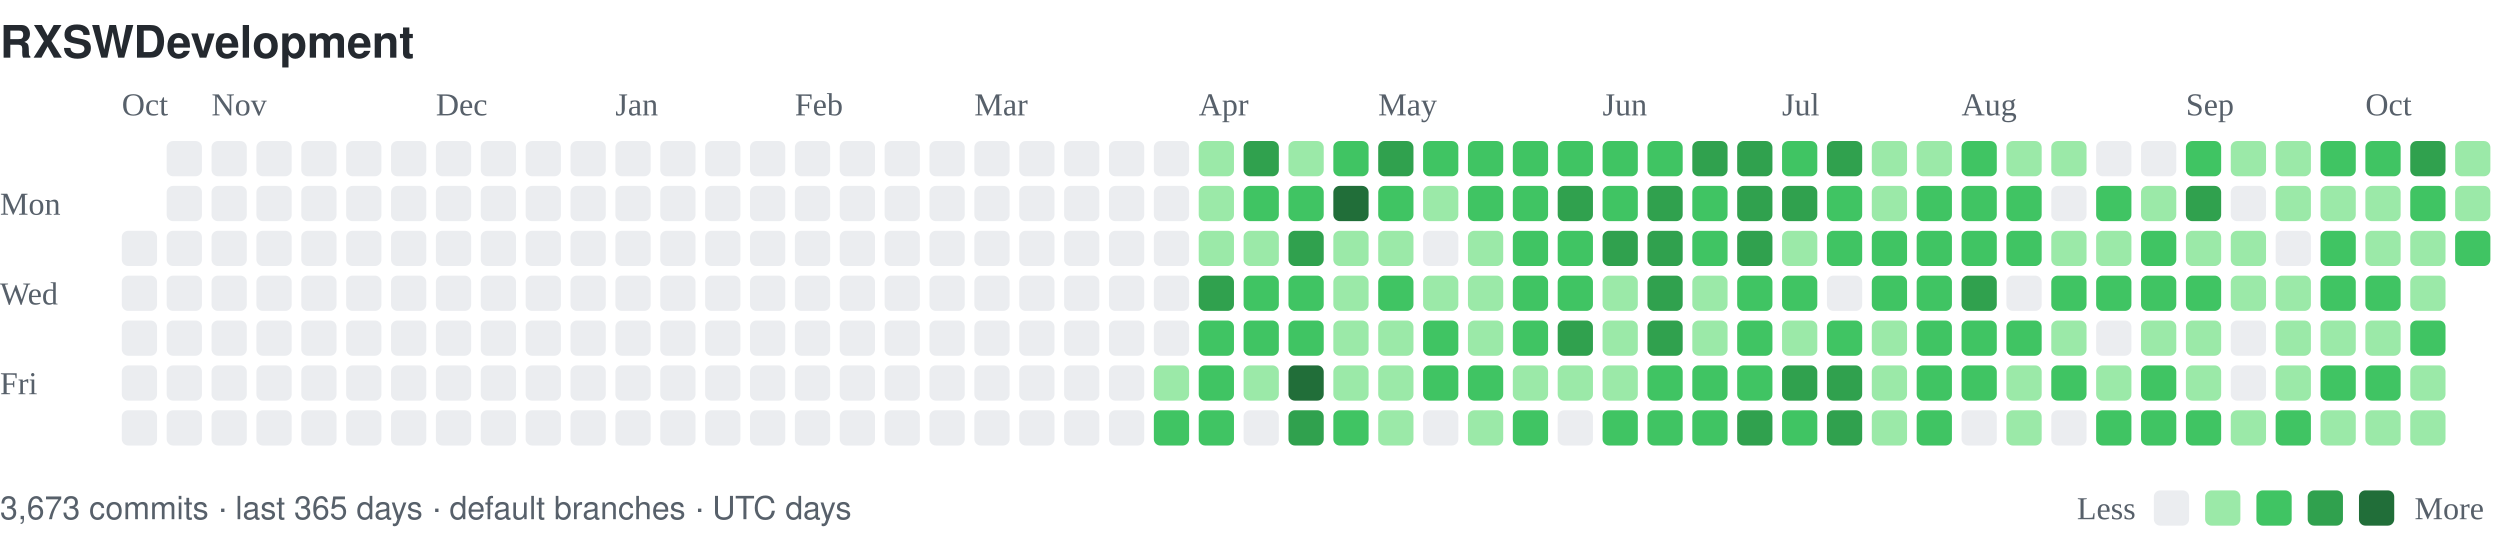
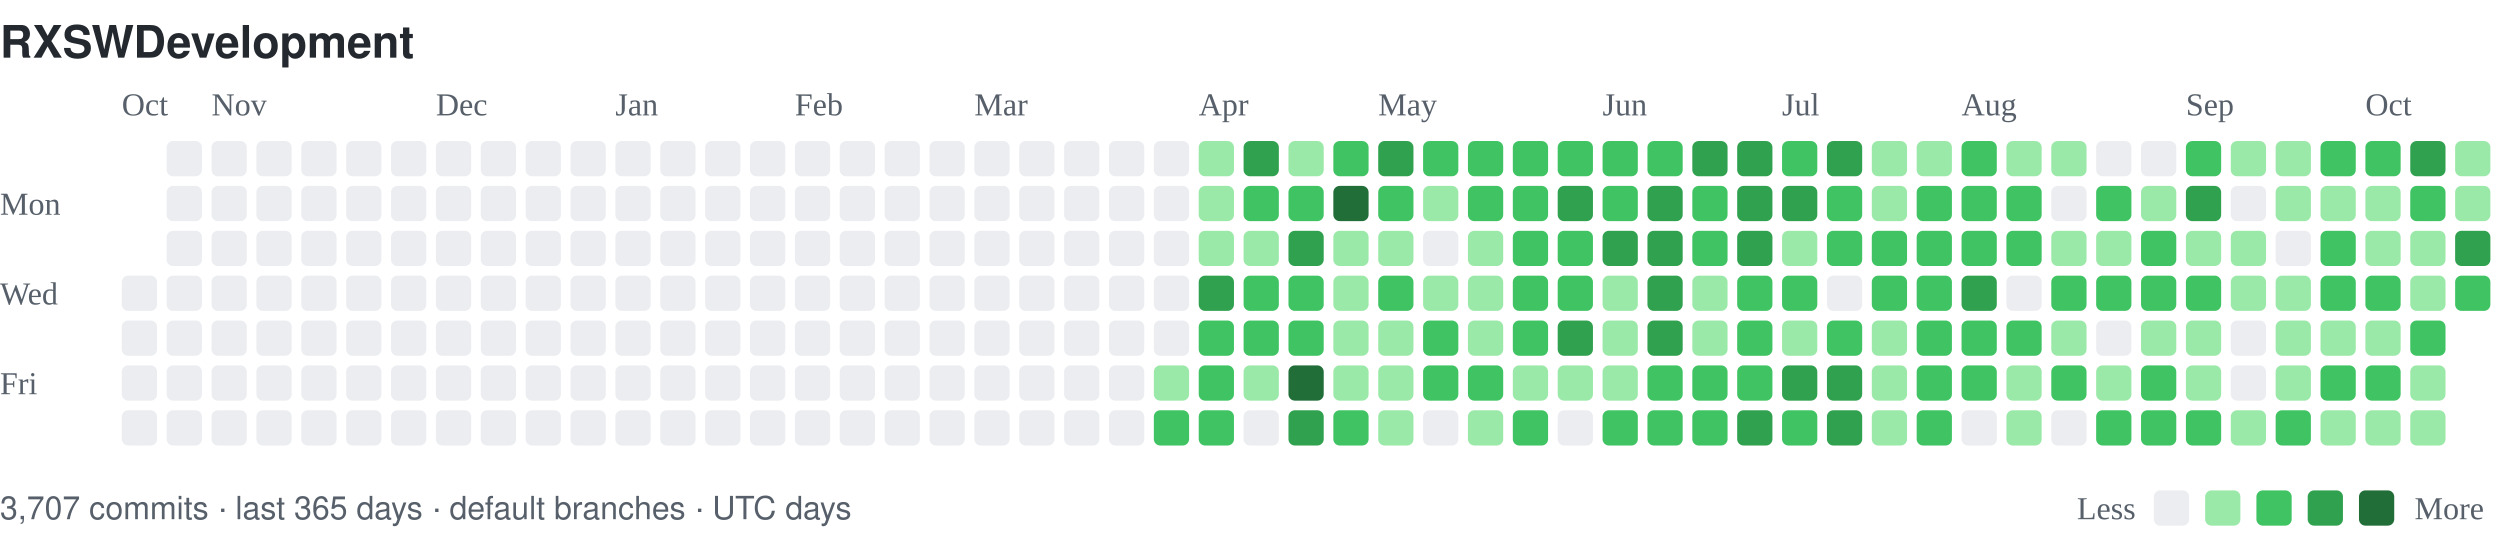
<svg xmlns="http://www.w3.org/2000/svg" width="780" height="170" viewBox="0 0 780 170" role="img">
  <text x="0" y="18" font-size="14" font-weight="600" fill="#24292f" font-family="ui-sans-serif,-apple-system,Segoe UI,Helvetica,Arial,sans-serif">RXSWDevelopment</text>
  <text x="0" y="67" font-size="10" fill="#57606a">Mon</text>
  <text x="0" y="95" font-size="10" fill="#57606a">Wed</text>
  <text x="0" y="123" font-size="10" fill="#57606a">Fri</text>
  <text x="38" y="36" font-size="10" fill="#57606a">Oct</text>
-   <rect x="38" y="72" width="11" height="11" rx="2" fill="#ebedf0" />
  <rect x="38" y="86" width="11" height="11" rx="2" fill="#ebedf0" />
  <rect x="38" y="100" width="11" height="11" rx="2" fill="#ebedf0" />
  <rect x="38" y="114" width="11" height="11" rx="2" fill="#ebedf0" />
  <rect x="38" y="128" width="11" height="11" rx="2" fill="#ebedf0" />
  <rect x="52" y="44" width="11" height="11" rx="2" fill="#ebedf0" />
  <rect x="52" y="58" width="11" height="11" rx="2" fill="#ebedf0" />
  <rect x="52" y="72" width="11" height="11" rx="2" fill="#ebedf0" />
  <rect x="52" y="86" width="11" height="11" rx="2" fill="#ebedf0" />
  <rect x="52" y="100" width="11" height="11" rx="2" fill="#ebedf0" />
  <rect x="52" y="114" width="11" height="11" rx="2" fill="#ebedf0" />
  <rect x="52" y="128" width="11" height="11" rx="2" fill="#ebedf0" />
  <text x="66" y="36" font-size="10" fill="#57606a">Nov</text>
  <rect x="66" y="44" width="11" height="11" rx="2" fill="#ebedf0" />
  <rect x="66" y="58" width="11" height="11" rx="2" fill="#ebedf0" />
  <rect x="66" y="72" width="11" height="11" rx="2" fill="#ebedf0" />
  <rect x="66" y="86" width="11" height="11" rx="2" fill="#ebedf0" />
  <rect x="66" y="100" width="11" height="11" rx="2" fill="#ebedf0" />
  <rect x="66" y="114" width="11" height="11" rx="2" fill="#ebedf0" />
  <rect x="66" y="128" width="11" height="11" rx="2" fill="#ebedf0" />
  <rect x="80" y="44" width="11" height="11" rx="2" fill="#ebedf0" />
  <rect x="80" y="58" width="11" height="11" rx="2" fill="#ebedf0" />
  <rect x="80" y="72" width="11" height="11" rx="2" fill="#ebedf0" />
  <rect x="80" y="86" width="11" height="11" rx="2" fill="#ebedf0" />
  <rect x="80" y="100" width="11" height="11" rx="2" fill="#ebedf0" />
  <rect x="80" y="114" width="11" height="11" rx="2" fill="#ebedf0" />
  <rect x="80" y="128" width="11" height="11" rx="2" fill="#ebedf0" />
  <rect x="94" y="44" width="11" height="11" rx="2" fill="#ebedf0" />
  <rect x="94" y="58" width="11" height="11" rx="2" fill="#ebedf0" />
  <rect x="94" y="72" width="11" height="11" rx="2" fill="#ebedf0" />
  <rect x="94" y="86" width="11" height="11" rx="2" fill="#ebedf0" />
  <rect x="94" y="100" width="11" height="11" rx="2" fill="#ebedf0" />
  <rect x="94" y="114" width="11" height="11" rx="2" fill="#ebedf0" />
  <rect x="94" y="128" width="11" height="11" rx="2" fill="#ebedf0" />
  <rect x="108" y="44" width="11" height="11" rx="2" fill="#ebedf0" />
  <rect x="108" y="58" width="11" height="11" rx="2" fill="#ebedf0" />
  <rect x="108" y="72" width="11" height="11" rx="2" fill="#ebedf0" />
  <rect x="108" y="86" width="11" height="11" rx="2" fill="#ebedf0" />
  <rect x="108" y="100" width="11" height="11" rx="2" fill="#ebedf0" />
  <rect x="108" y="114" width="11" height="11" rx="2" fill="#ebedf0" />
  <rect x="108" y="128" width="11" height="11" rx="2" fill="#ebedf0" />
  <rect x="122" y="44" width="11" height="11" rx="2" fill="#ebedf0" />
  <rect x="122" y="58" width="11" height="11" rx="2" fill="#ebedf0" />
  <rect x="122" y="72" width="11" height="11" rx="2" fill="#ebedf0" />
  <rect x="122" y="86" width="11" height="11" rx="2" fill="#ebedf0" />
  <rect x="122" y="100" width="11" height="11" rx="2" fill="#ebedf0" />
  <rect x="122" y="114" width="11" height="11" rx="2" fill="#ebedf0" />
  <rect x="122" y="128" width="11" height="11" rx="2" fill="#ebedf0" />
  <text x="136" y="36" font-size="10" fill="#57606a">Dec</text>
  <rect x="136" y="44" width="11" height="11" rx="2" fill="#ebedf0" />
  <rect x="136" y="58" width="11" height="11" rx="2" fill="#ebedf0" />
  <rect x="136" y="72" width="11" height="11" rx="2" fill="#ebedf0" />
  <rect x="136" y="86" width="11" height="11" rx="2" fill="#ebedf0" />
  <rect x="136" y="100" width="11" height="11" rx="2" fill="#ebedf0" />
  <rect x="136" y="114" width="11" height="11" rx="2" fill="#ebedf0" />
  <rect x="136" y="128" width="11" height="11" rx="2" fill="#ebedf0" />
  <rect x="150" y="44" width="11" height="11" rx="2" fill="#ebedf0" />
  <rect x="150" y="58" width="11" height="11" rx="2" fill="#ebedf0" />
  <rect x="150" y="72" width="11" height="11" rx="2" fill="#ebedf0" />
  <rect x="150" y="86" width="11" height="11" rx="2" fill="#ebedf0" />
  <rect x="150" y="100" width="11" height="11" rx="2" fill="#ebedf0" />
  <rect x="150" y="114" width="11" height="11" rx="2" fill="#ebedf0" />
  <rect x="150" y="128" width="11" height="11" rx="2" fill="#ebedf0" />
  <rect x="164" y="44" width="11" height="11" rx="2" fill="#ebedf0" />
  <rect x="164" y="58" width="11" height="11" rx="2" fill="#ebedf0" />
  <rect x="164" y="72" width="11" height="11" rx="2" fill="#ebedf0" />
  <rect x="164" y="86" width="11" height="11" rx="2" fill="#ebedf0" />
  <rect x="164" y="100" width="11" height="11" rx="2" fill="#ebedf0" />
  <rect x="164" y="114" width="11" height="11" rx="2" fill="#ebedf0" />
  <rect x="164" y="128" width="11" height="11" rx="2" fill="#ebedf0" />
  <rect x="178" y="44" width="11" height="11" rx="2" fill="#ebedf0" />
  <rect x="178" y="58" width="11" height="11" rx="2" fill="#ebedf0" />
  <rect x="178" y="72" width="11" height="11" rx="2" fill="#ebedf0" />
  <rect x="178" y="86" width="11" height="11" rx="2" fill="#ebedf0" />
  <rect x="178" y="100" width="11" height="11" rx="2" fill="#ebedf0" />
  <rect x="178" y="114" width="11" height="11" rx="2" fill="#ebedf0" />
  <rect x="178" y="128" width="11" height="11" rx="2" fill="#ebedf0" />
  <text x="192" y="36" font-size="10" fill="#57606a">Jan</text>
  <rect x="192" y="44" width="11" height="11" rx="2" fill="#ebedf0" />
  <rect x="192" y="58" width="11" height="11" rx="2" fill="#ebedf0" />
  <rect x="192" y="72" width="11" height="11" rx="2" fill="#ebedf0" />
  <rect x="192" y="86" width="11" height="11" rx="2" fill="#ebedf0" />
  <rect x="192" y="100" width="11" height="11" rx="2" fill="#ebedf0" />
  <rect x="192" y="114" width="11" height="11" rx="2" fill="#ebedf0" />
  <rect x="192" y="128" width="11" height="11" rx="2" fill="#ebedf0" />
  <rect x="206" y="44" width="11" height="11" rx="2" fill="#ebedf0" />
  <rect x="206" y="58" width="11" height="11" rx="2" fill="#ebedf0" />
  <rect x="206" y="72" width="11" height="11" rx="2" fill="#ebedf0" />
  <rect x="206" y="86" width="11" height="11" rx="2" fill="#ebedf0" />
  <rect x="206" y="100" width="11" height="11" rx="2" fill="#ebedf0" />
  <rect x="206" y="114" width="11" height="11" rx="2" fill="#ebedf0" />
  <rect x="206" y="128" width="11" height="11" rx="2" fill="#ebedf0" />
  <rect x="220" y="44" width="11" height="11" rx="2" fill="#ebedf0" />
  <rect x="220" y="58" width="11" height="11" rx="2" fill="#ebedf0" />
  <rect x="220" y="72" width="11" height="11" rx="2" fill="#ebedf0" />
  <rect x="220" y="86" width="11" height="11" rx="2" fill="#ebedf0" />
  <rect x="220" y="100" width="11" height="11" rx="2" fill="#ebedf0" />
  <rect x="220" y="114" width="11" height="11" rx="2" fill="#ebedf0" />
  <rect x="220" y="128" width="11" height="11" rx="2" fill="#ebedf0" />
  <rect x="234" y="44" width="11" height="11" rx="2" fill="#ebedf0" />
  <rect x="234" y="58" width="11" height="11" rx="2" fill="#ebedf0" />
  <rect x="234" y="72" width="11" height="11" rx="2" fill="#ebedf0" />
  <rect x="234" y="86" width="11" height="11" rx="2" fill="#ebedf0" />
  <rect x="234" y="100" width="11" height="11" rx="2" fill="#ebedf0" />
  <rect x="234" y="114" width="11" height="11" rx="2" fill="#ebedf0" />
  <rect x="234" y="128" width="11" height="11" rx="2" fill="#ebedf0" />
  <text x="248" y="36" font-size="10" fill="#57606a">Feb</text>
  <rect x="248" y="44" width="11" height="11" rx="2" fill="#ebedf0" />
  <rect x="248" y="58" width="11" height="11" rx="2" fill="#ebedf0" />
  <rect x="248" y="72" width="11" height="11" rx="2" fill="#ebedf0" />
  <rect x="248" y="86" width="11" height="11" rx="2" fill="#ebedf0" />
  <rect x="248" y="100" width="11" height="11" rx="2" fill="#ebedf0" />
  <rect x="248" y="114" width="11" height="11" rx="2" fill="#ebedf0" />
  <rect x="248" y="128" width="11" height="11" rx="2" fill="#ebedf0" />
  <rect x="262" y="44" width="11" height="11" rx="2" fill="#ebedf0" />
  <rect x="262" y="58" width="11" height="11" rx="2" fill="#ebedf0" />
  <rect x="262" y="72" width="11" height="11" rx="2" fill="#ebedf0" />
  <rect x="262" y="86" width="11" height="11" rx="2" fill="#ebedf0" />
  <rect x="262" y="100" width="11" height="11" rx="2" fill="#ebedf0" />
  <rect x="262" y="114" width="11" height="11" rx="2" fill="#ebedf0" />
  <rect x="262" y="128" width="11" height="11" rx="2" fill="#ebedf0" />
  <rect x="276" y="44" width="11" height="11" rx="2" fill="#ebedf0" />
  <rect x="276" y="58" width="11" height="11" rx="2" fill="#ebedf0" />
  <rect x="276" y="72" width="11" height="11" rx="2" fill="#ebedf0" />
  <rect x="276" y="86" width="11" height="11" rx="2" fill="#ebedf0" />
  <rect x="276" y="100" width="11" height="11" rx="2" fill="#ebedf0" />
  <rect x="276" y="114" width="11" height="11" rx="2" fill="#ebedf0" />
  <rect x="276" y="128" width="11" height="11" rx="2" fill="#ebedf0" />
  <rect x="290" y="44" width="11" height="11" rx="2" fill="#ebedf0" />
  <rect x="290" y="58" width="11" height="11" rx="2" fill="#ebedf0" />
  <rect x="290" y="72" width="11" height="11" rx="2" fill="#ebedf0" />
  <rect x="290" y="86" width="11" height="11" rx="2" fill="#ebedf0" />
  <rect x="290" y="100" width="11" height="11" rx="2" fill="#ebedf0" />
  <rect x="290" y="114" width="11" height="11" rx="2" fill="#ebedf0" />
  <rect x="290" y="128" width="11" height="11" rx="2" fill="#ebedf0" />
  <text x="304" y="36" font-size="10" fill="#57606a">Mar</text>
  <rect x="304" y="44" width="11" height="11" rx="2" fill="#ebedf0" />
  <rect x="304" y="58" width="11" height="11" rx="2" fill="#ebedf0" />
  <rect x="304" y="72" width="11" height="11" rx="2" fill="#ebedf0" />
  <rect x="304" y="86" width="11" height="11" rx="2" fill="#ebedf0" />
  <rect x="304" y="100" width="11" height="11" rx="2" fill="#ebedf0" />
  <rect x="304" y="114" width="11" height="11" rx="2" fill="#ebedf0" />
  <rect x="304" y="128" width="11" height="11" rx="2" fill="#ebedf0" />
  <rect x="318" y="44" width="11" height="11" rx="2" fill="#ebedf0" />
  <rect x="318" y="58" width="11" height="11" rx="2" fill="#ebedf0" />
  <rect x="318" y="72" width="11" height="11" rx="2" fill="#ebedf0" />
  <rect x="318" y="86" width="11" height="11" rx="2" fill="#ebedf0" />
  <rect x="318" y="100" width="11" height="11" rx="2" fill="#ebedf0" />
  <rect x="318" y="114" width="11" height="11" rx="2" fill="#ebedf0" />
  <rect x="318" y="128" width="11" height="11" rx="2" fill="#ebedf0" />
  <rect x="332" y="44" width="11" height="11" rx="2" fill="#ebedf0" />
  <rect x="332" y="58" width="11" height="11" rx="2" fill="#ebedf0" />
  <rect x="332" y="72" width="11" height="11" rx="2" fill="#ebedf0" />
  <rect x="332" y="86" width="11" height="11" rx="2" fill="#ebedf0" />
  <rect x="332" y="100" width="11" height="11" rx="2" fill="#ebedf0" />
  <rect x="332" y="114" width="11" height="11" rx="2" fill="#ebedf0" />
  <rect x="332" y="128" width="11" height="11" rx="2" fill="#ebedf0" />
  <rect x="346" y="44" width="11" height="11" rx="2" fill="#ebedf0" />
  <rect x="346" y="58" width="11" height="11" rx="2" fill="#ebedf0" />
  <rect x="346" y="72" width="11" height="11" rx="2" fill="#ebedf0" />
  <rect x="346" y="86" width="11" height="11" rx="2" fill="#ebedf0" />
  <rect x="346" y="100" width="11" height="11" rx="2" fill="#ebedf0" />
  <rect x="346" y="114" width="11" height="11" rx="2" fill="#ebedf0" />
  <rect x="346" y="128" width="11" height="11" rx="2" fill="#ebedf0" />
  <rect x="360" y="44" width="11" height="11" rx="2" fill="#ebedf0" />
  <rect x="360" y="58" width="11" height="11" rx="2" fill="#ebedf0" />
  <rect x="360" y="72" width="11" height="11" rx="2" fill="#ebedf0" />
  <rect x="360" y="86" width="11" height="11" rx="2" fill="#ebedf0" />
  <rect x="360" y="100" width="11" height="11" rx="2" fill="#ebedf0" />
  <rect x="360" y="114" width="11" height="11" rx="2" fill="#9be9a8" />
  <rect x="360" y="128" width="11" height="11" rx="2" fill="#40c463" />
  <text x="374" y="36" font-size="10" fill="#57606a">Apr</text>
  <rect x="374" y="44" width="11" height="11" rx="2" fill="#9be9a8" />
  <rect x="374" y="58" width="11" height="11" rx="2" fill="#9be9a8" />
  <rect x="374" y="72" width="11" height="11" rx="2" fill="#9be9a8" />
  <rect x="374" y="86" width="11" height="11" rx="2" fill="#30a14e" />
  <rect x="374" y="100" width="11" height="11" rx="2" fill="#40c463" />
  <rect x="374" y="114" width="11" height="11" rx="2" fill="#40c463" />
  <rect x="374" y="128" width="11" height="11" rx="2" fill="#40c463" />
  <rect x="388" y="44" width="11" height="11" rx="2" fill="#30a14e" />
  <rect x="388" y="58" width="11" height="11" rx="2" fill="#40c463" />
  <rect x="388" y="72" width="11" height="11" rx="2" fill="#9be9a8" />
  <rect x="388" y="86" width="11" height="11" rx="2" fill="#40c463" />
  <rect x="388" y="100" width="11" height="11" rx="2" fill="#40c463" />
  <rect x="388" y="114" width="11" height="11" rx="2" fill="#9be9a8" />
  <rect x="388" y="128" width="11" height="11" rx="2" fill="#ebedf0" />
  <rect x="402" y="44" width="11" height="11" rx="2" fill="#9be9a8" />
  <rect x="402" y="58" width="11" height="11" rx="2" fill="#40c463" />
  <rect x="402" y="72" width="11" height="11" rx="2" fill="#30a14e" />
  <rect x="402" y="86" width="11" height="11" rx="2" fill="#40c463" />
  <rect x="402" y="100" width="11" height="11" rx="2" fill="#40c463" />
  <rect x="402" y="114" width="11" height="11" rx="2" fill="#216e39" />
  <rect x="402" y="128" width="11" height="11" rx="2" fill="#30a14e" />
  <rect x="416" y="44" width="11" height="11" rx="2" fill="#40c463" />
  <rect x="416" y="58" width="11" height="11" rx="2" fill="#216e39" />
  <rect x="416" y="72" width="11" height="11" rx="2" fill="#9be9a8" />
  <rect x="416" y="86" width="11" height="11" rx="2" fill="#9be9a8" />
  <rect x="416" y="100" width="11" height="11" rx="2" fill="#9be9a8" />
  <rect x="416" y="114" width="11" height="11" rx="2" fill="#9be9a8" />
  <rect x="416" y="128" width="11" height="11" rx="2" fill="#40c463" />
  <text x="430" y="36" font-size="10" fill="#57606a">May</text>
  <rect x="430" y="44" width="11" height="11" rx="2" fill="#30a14e" />
  <rect x="430" y="58" width="11" height="11" rx="2" fill="#40c463" />
  <rect x="430" y="72" width="11" height="11" rx="2" fill="#9be9a8" />
  <rect x="430" y="86" width="11" height="11" rx="2" fill="#40c463" />
  <rect x="430" y="100" width="11" height="11" rx="2" fill="#9be9a8" />
  <rect x="430" y="114" width="11" height="11" rx="2" fill="#9be9a8" />
  <rect x="430" y="128" width="11" height="11" rx="2" fill="#9be9a8" />
  <rect x="444" y="44" width="11" height="11" rx="2" fill="#40c463" />
  <rect x="444" y="58" width="11" height="11" rx="2" fill="#9be9a8" />
  <rect x="444" y="72" width="11" height="11" rx="2" fill="#ebedf0" />
  <rect x="444" y="86" width="11" height="11" rx="2" fill="#9be9a8" />
  <rect x="444" y="100" width="11" height="11" rx="2" fill="#40c463" />
  <rect x="444" y="114" width="11" height="11" rx="2" fill="#40c463" />
  <rect x="444" y="128" width="11" height="11" rx="2" fill="#ebedf0" />
  <rect x="458" y="44" width="11" height="11" rx="2" fill="#40c463" />
  <rect x="458" y="58" width="11" height="11" rx="2" fill="#40c463" />
  <rect x="458" y="72" width="11" height="11" rx="2" fill="#9be9a8" />
  <rect x="458" y="86" width="11" height="11" rx="2" fill="#9be9a8" />
  <rect x="458" y="100" width="11" height="11" rx="2" fill="#9be9a8" />
  <rect x="458" y="114" width="11" height="11" rx="2" fill="#40c463" />
  <rect x="458" y="128" width="11" height="11" rx="2" fill="#9be9a8" />
  <rect x="472" y="44" width="11" height="11" rx="2" fill="#40c463" />
  <rect x="472" y="58" width="11" height="11" rx="2" fill="#40c463" />
  <rect x="472" y="72" width="11" height="11" rx="2" fill="#40c463" />
  <rect x="472" y="86" width="11" height="11" rx="2" fill="#40c463" />
  <rect x="472" y="100" width="11" height="11" rx="2" fill="#40c463" />
  <rect x="472" y="114" width="11" height="11" rx="2" fill="#9be9a8" />
  <rect x="472" y="128" width="11" height="11" rx="2" fill="#40c463" />
  <rect x="486" y="44" width="11" height="11" rx="2" fill="#40c463" />
  <rect x="486" y="58" width="11" height="11" rx="2" fill="#30a14e" />
  <rect x="486" y="72" width="11" height="11" rx="2" fill="#40c463" />
  <rect x="486" y="86" width="11" height="11" rx="2" fill="#40c463" />
  <rect x="486" y="100" width="11" height="11" rx="2" fill="#30a14e" />
  <rect x="486" y="114" width="11" height="11" rx="2" fill="#9be9a8" />
  <rect x="486" y="128" width="11" height="11" rx="2" fill="#ebedf0" />
  <text x="500" y="36" font-size="10" fill="#57606a">Jun</text>
  <rect x="500" y="44" width="11" height="11" rx="2" fill="#40c463" />
  <rect x="500" y="58" width="11" height="11" rx="2" fill="#40c463" />
  <rect x="500" y="72" width="11" height="11" rx="2" fill="#30a14e" />
  <rect x="500" y="86" width="11" height="11" rx="2" fill="#9be9a8" />
  <rect x="500" y="100" width="11" height="11" rx="2" fill="#9be9a8" />
  <rect x="500" y="114" width="11" height="11" rx="2" fill="#9be9a8" />
  <rect x="500" y="128" width="11" height="11" rx="2" fill="#40c463" />
  <rect x="514" y="44" width="11" height="11" rx="2" fill="#40c463" />
  <rect x="514" y="58" width="11" height="11" rx="2" fill="#30a14e" />
  <rect x="514" y="72" width="11" height="11" rx="2" fill="#30a14e" />
  <rect x="514" y="86" width="11" height="11" rx="2" fill="#30a14e" />
  <rect x="514" y="100" width="11" height="11" rx="2" fill="#30a14e" />
  <rect x="514" y="114" width="11" height="11" rx="2" fill="#40c463" />
  <rect x="514" y="128" width="11" height="11" rx="2" fill="#40c463" />
  <rect x="528" y="44" width="11" height="11" rx="2" fill="#30a14e" />
  <rect x="528" y="58" width="11" height="11" rx="2" fill="#40c463" />
  <rect x="528" y="72" width="11" height="11" rx="2" fill="#40c463" />
  <rect x="528" y="86" width="11" height="11" rx="2" fill="#9be9a8" />
  <rect x="528" y="100" width="11" height="11" rx="2" fill="#9be9a8" />
  <rect x="528" y="114" width="11" height="11" rx="2" fill="#40c463" />
  <rect x="528" y="128" width="11" height="11" rx="2" fill="#40c463" />
  <rect x="542" y="44" width="11" height="11" rx="2" fill="#30a14e" />
  <rect x="542" y="58" width="11" height="11" rx="2" fill="#30a14e" />
  <rect x="542" y="72" width="11" height="11" rx="2" fill="#30a14e" />
  <rect x="542" y="86" width="11" height="11" rx="2" fill="#40c463" />
  <rect x="542" y="100" width="11" height="11" rx="2" fill="#40c463" />
  <rect x="542" y="114" width="11" height="11" rx="2" fill="#40c463" />
  <rect x="542" y="128" width="11" height="11" rx="2" fill="#30a14e" />
  <text x="556" y="36" font-size="10" fill="#57606a">Jul</text>
  <rect x="556" y="44" width="11" height="11" rx="2" fill="#40c463" />
  <rect x="556" y="58" width="11" height="11" rx="2" fill="#30a14e" />
  <rect x="556" y="72" width="11" height="11" rx="2" fill="#9be9a8" />
  <rect x="556" y="86" width="11" height="11" rx="2" fill="#40c463" />
  <rect x="556" y="100" width="11" height="11" rx="2" fill="#9be9a8" />
  <rect x="556" y="114" width="11" height="11" rx="2" fill="#30a14e" />
  <rect x="556" y="128" width="11" height="11" rx="2" fill="#40c463" />
  <rect x="570" y="44" width="11" height="11" rx="2" fill="#30a14e" />
  <rect x="570" y="58" width="11" height="11" rx="2" fill="#40c463" />
  <rect x="570" y="72" width="11" height="11" rx="2" fill="#40c463" />
  <rect x="570" y="86" width="11" height="11" rx="2" fill="#ebedf0" />
  <rect x="570" y="100" width="11" height="11" rx="2" fill="#40c463" />
  <rect x="570" y="114" width="11" height="11" rx="2" fill="#30a14e" />
  <rect x="570" y="128" width="11" height="11" rx="2" fill="#30a14e" />
  <rect x="584" y="44" width="11" height="11" rx="2" fill="#9be9a8" />
  <rect x="584" y="58" width="11" height="11" rx="2" fill="#9be9a8" />
  <rect x="584" y="72" width="11" height="11" rx="2" fill="#40c463" />
  <rect x="584" y="86" width="11" height="11" rx="2" fill="#40c463" />
  <rect x="584" y="100" width="11" height="11" rx="2" fill="#9be9a8" />
  <rect x="584" y="114" width="11" height="11" rx="2" fill="#9be9a8" />
  <rect x="584" y="128" width="11" height="11" rx="2" fill="#9be9a8" />
  <rect x="598" y="44" width="11" height="11" rx="2" fill="#9be9a8" />
  <rect x="598" y="58" width="11" height="11" rx="2" fill="#40c463" />
  <rect x="598" y="72" width="11" height="11" rx="2" fill="#40c463" />
  <rect x="598" y="86" width="11" height="11" rx="2" fill="#40c463" />
  <rect x="598" y="100" width="11" height="11" rx="2" fill="#40c463" />
  <rect x="598" y="114" width="11" height="11" rx="2" fill="#40c463" />
  <rect x="598" y="128" width="11" height="11" rx="2" fill="#40c463" />
  <text x="612" y="36" font-size="10" fill="#57606a">Aug</text>
  <rect x="612" y="44" width="11" height="11" rx="2" fill="#40c463" />
  <rect x="612" y="58" width="11" height="11" rx="2" fill="#40c463" />
  <rect x="612" y="72" width="11" height="11" rx="2" fill="#40c463" />
  <rect x="612" y="86" width="11" height="11" rx="2" fill="#30a14e" />
  <rect x="612" y="100" width="11" height="11" rx="2" fill="#40c463" />
  <rect x="612" y="114" width="11" height="11" rx="2" fill="#40c463" />
  <rect x="612" y="128" width="11" height="11" rx="2" fill="#ebedf0" />
  <rect x="626" y="44" width="11" height="11" rx="2" fill="#9be9a8" />
  <rect x="626" y="58" width="11" height="11" rx="2" fill="#40c463" />
  <rect x="626" y="72" width="11" height="11" rx="2" fill="#40c463" />
  <rect x="626" y="86" width="11" height="11" rx="2" fill="#ebedf0" />
  <rect x="626" y="100" width="11" height="11" rx="2" fill="#40c463" />
  <rect x="626" y="114" width="11" height="11" rx="2" fill="#9be9a8" />
  <rect x="626" y="128" width="11" height="11" rx="2" fill="#9be9a8" />
  <rect x="640" y="44" width="11" height="11" rx="2" fill="#9be9a8" />
  <rect x="640" y="58" width="11" height="11" rx="2" fill="#ebedf0" />
  <rect x="640" y="72" width="11" height="11" rx="2" fill="#9be9a8" />
  <rect x="640" y="86" width="11" height="11" rx="2" fill="#40c463" />
  <rect x="640" y="100" width="11" height="11" rx="2" fill="#9be9a8" />
  <rect x="640" y="114" width="11" height="11" rx="2" fill="#40c463" />
  <rect x="640" y="128" width="11" height="11" rx="2" fill="#ebedf0" />
  <rect x="654" y="44" width="11" height="11" rx="2" fill="#ebedf0" />
  <rect x="654" y="58" width="11" height="11" rx="2" fill="#40c463" />
  <rect x="654" y="72" width="11" height="11" rx="2" fill="#9be9a8" />
  <rect x="654" y="86" width="11" height="11" rx="2" fill="#40c463" />
  <rect x="654" y="100" width="11" height="11" rx="2" fill="#ebedf0" />
  <rect x="654" y="114" width="11" height="11" rx="2" fill="#9be9a8" />
  <rect x="654" y="128" width="11" height="11" rx="2" fill="#40c463" />
  <rect x="668" y="44" width="11" height="11" rx="2" fill="#ebedf0" />
  <rect x="668" y="58" width="11" height="11" rx="2" fill="#9be9a8" />
  <rect x="668" y="72" width="11" height="11" rx="2" fill="#40c463" />
  <rect x="668" y="86" width="11" height="11" rx="2" fill="#40c463" />
  <rect x="668" y="100" width="11" height="11" rx="2" fill="#9be9a8" />
  <rect x="668" y="114" width="11" height="11" rx="2" fill="#40c463" />
  <rect x="668" y="128" width="11" height="11" rx="2" fill="#40c463" />
  <text x="682" y="36" font-size="10" fill="#57606a">Sep</text>
  <rect x="682" y="44" width="11" height="11" rx="2" fill="#40c463" />
  <rect x="682" y="58" width="11" height="11" rx="2" fill="#30a14e" />
  <rect x="682" y="72" width="11" height="11" rx="2" fill="#9be9a8" />
  <rect x="682" y="86" width="11" height="11" rx="2" fill="#40c463" />
  <rect x="682" y="100" width="11" height="11" rx="2" fill="#9be9a8" />
  <rect x="682" y="114" width="11" height="11" rx="2" fill="#9be9a8" />
  <rect x="682" y="128" width="11" height="11" rx="2" fill="#40c463" />
  <rect x="696" y="44" width="11" height="11" rx="2" fill="#9be9a8" />
  <rect x="696" y="58" width="11" height="11" rx="2" fill="#ebedf0" />
  <rect x="696" y="72" width="11" height="11" rx="2" fill="#9be9a8" />
  <rect x="696" y="86" width="11" height="11" rx="2" fill="#9be9a8" />
  <rect x="696" y="100" width="11" height="11" rx="2" fill="#ebedf0" />
  <rect x="696" y="114" width="11" height="11" rx="2" fill="#ebedf0" />
  <rect x="696" y="128" width="11" height="11" rx="2" fill="#9be9a8" />
  <rect x="710" y="44" width="11" height="11" rx="2" fill="#9be9a8" />
  <rect x="710" y="58" width="11" height="11" rx="2" fill="#9be9a8" />
  <rect x="710" y="72" width="11" height="11" rx="2" fill="#ebedf0" />
  <rect x="710" y="86" width="11" height="11" rx="2" fill="#9be9a8" />
  <rect x="710" y="100" width="11" height="11" rx="2" fill="#9be9a8" />
  <rect x="710" y="114" width="11" height="11" rx="2" fill="#9be9a8" />
  <rect x="710" y="128" width="11" height="11" rx="2" fill="#40c463" />
  <rect x="724" y="44" width="11" height="11" rx="2" fill="#40c463" />
  <rect x="724" y="58" width="11" height="11" rx="2" fill="#9be9a8" />
  <rect x="724" y="72" width="11" height="11" rx="2" fill="#40c463" />
  <rect x="724" y="86" width="11" height="11" rx="2" fill="#40c463" />
  <rect x="724" y="100" width="11" height="11" rx="2" fill="#9be9a8" />
  <rect x="724" y="114" width="11" height="11" rx="2" fill="#40c463" />
  <rect x="724" y="128" width="11" height="11" rx="2" fill="#9be9a8" />
  <text x="738" y="36" font-size="10" fill="#57606a">Oct</text>
  <rect x="738" y="44" width="11" height="11" rx="2" fill="#40c463" />
  <rect x="738" y="58" width="11" height="11" rx="2" fill="#9be9a8" />
  <rect x="738" y="72" width="11" height="11" rx="2" fill="#9be9a8" />
  <rect x="738" y="86" width="11" height="11" rx="2" fill="#40c463" />
  <rect x="738" y="100" width="11" height="11" rx="2" fill="#9be9a8" />
  <rect x="738" y="114" width="11" height="11" rx="2" fill="#40c463" />
  <rect x="738" y="128" width="11" height="11" rx="2" fill="#9be9a8" />
  <rect x="752" y="44" width="11" height="11" rx="2" fill="#30a14e" />
  <rect x="752" y="58" width="11" height="11" rx="2" fill="#40c463" />
  <rect x="752" y="72" width="11" height="11" rx="2" fill="#9be9a8" />
  <rect x="752" y="86" width="11" height="11" rx="2" fill="#9be9a8" />
  <rect x="752" y="100" width="11" height="11" rx="2" fill="#40c463" />
  <rect x="752" y="114" width="11" height="11" rx="2" fill="#9be9a8" />
  <rect x="752" y="128" width="11" height="11" rx="2" fill="#9be9a8" />
  <rect x="766" y="44" width="11" height="11" rx="2" fill="#9be9a8" />
  <rect x="766" y="58" width="11" height="11" rx="2" fill="#9be9a8" />
-   <rect x="766" y="72" width="11" height="11" rx="2" fill="#40c463" />
+   <rect x="766" y="72" width="11" height="11" rx="2" fill="#30a14e" />
+   <rect x="766" y="86" width="11" height="11" rx="2" fill="#40c463" />
  <text x="648" y="162" font-size="10" fill="#57606a">Less</text>
  <rect x="672" y="153" width="11" height="11" rx="2" fill="#ebedf0" />
  <rect x="688" y="153" width="11" height="11" rx="2" fill="#9be9a8" />
  <rect x="704" y="153" width="11" height="11" rx="2" fill="#40c463" />
  <rect x="720" y="153" width="11" height="11" rx="2" fill="#30a14e" />
  <rect x="736" y="153" width="11" height="11" rx="2" fill="#216e39" />
  <text x="775" y="162" font-size="10" fill="#57606a" text-anchor="end">More</text>
-   <text x="0" y="162" font-size="10" fill="#57606a" font-family="ui-sans-serif,-apple-system,Segoe UI,Helvetica,Arial,sans-serif">3,673 commits · last 365 days · default branches · UTC days</text>
+   <text x="0" y="162" font-size="10" fill="#57606a" font-family="ui-sans-serif,-apple-system,Segoe UI,Helvetica,Arial,sans-serif">3,707 commits · last 365 days · default branches · UTC days</text>
</svg>
